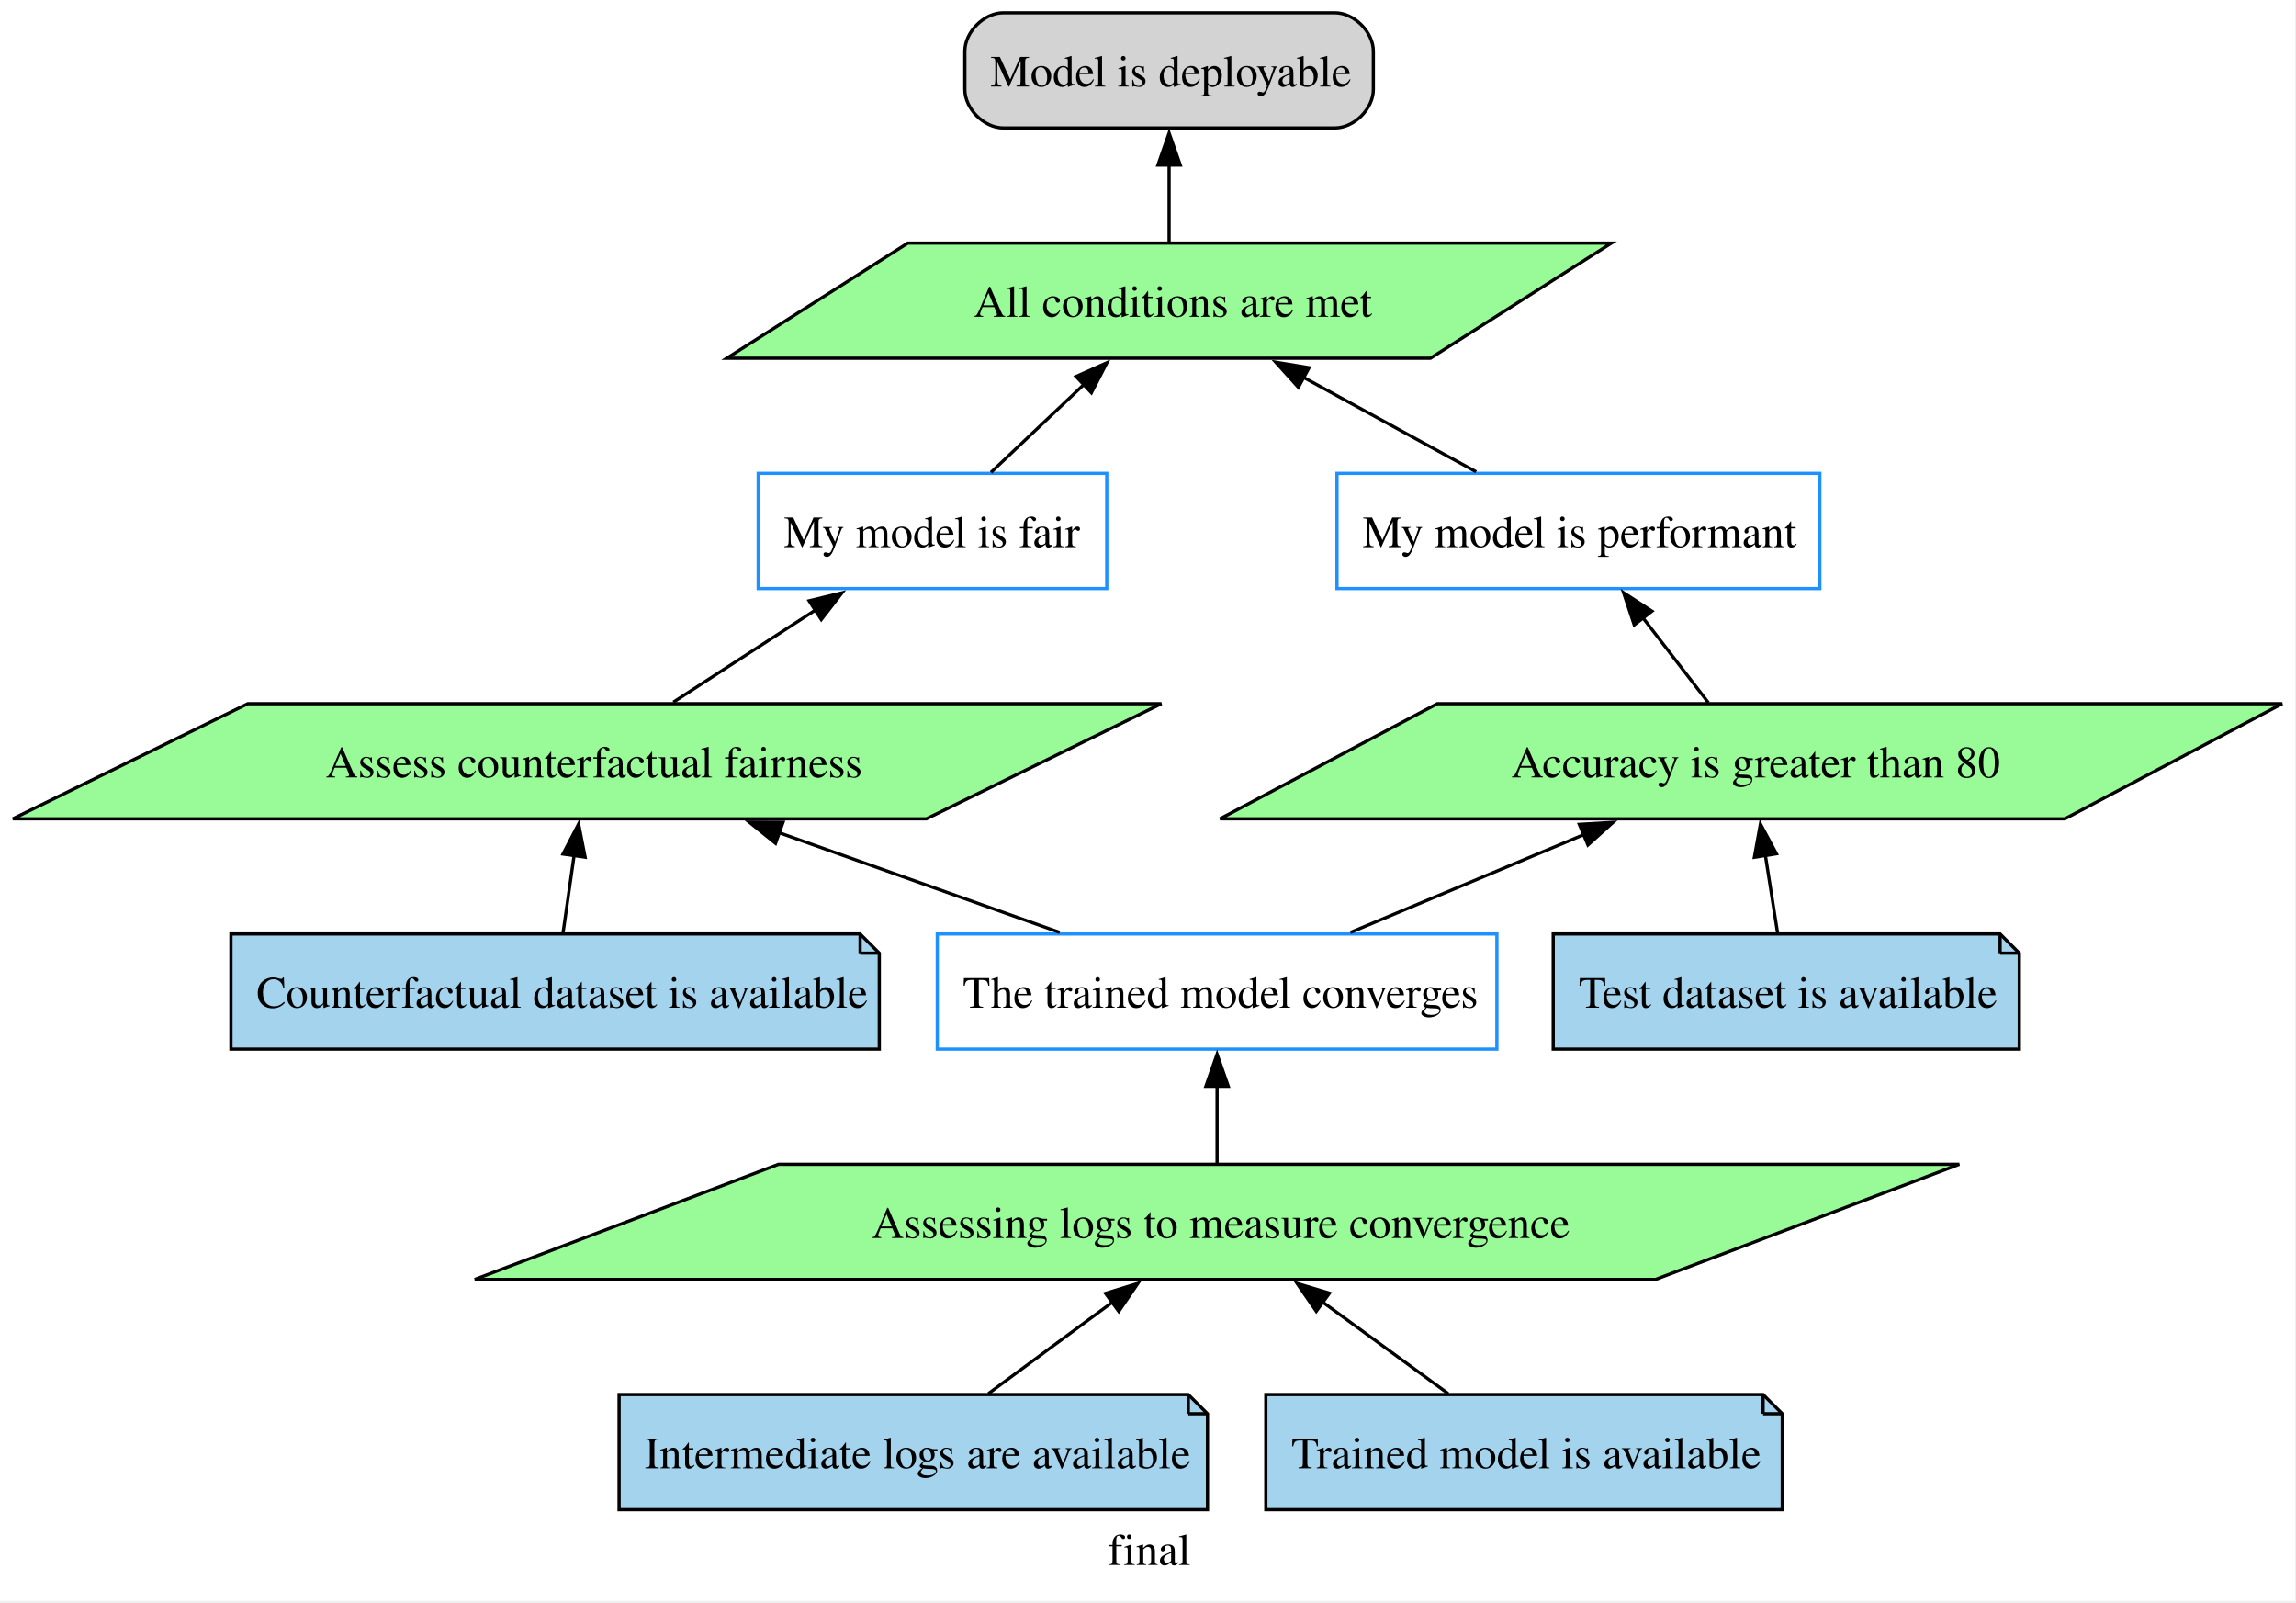
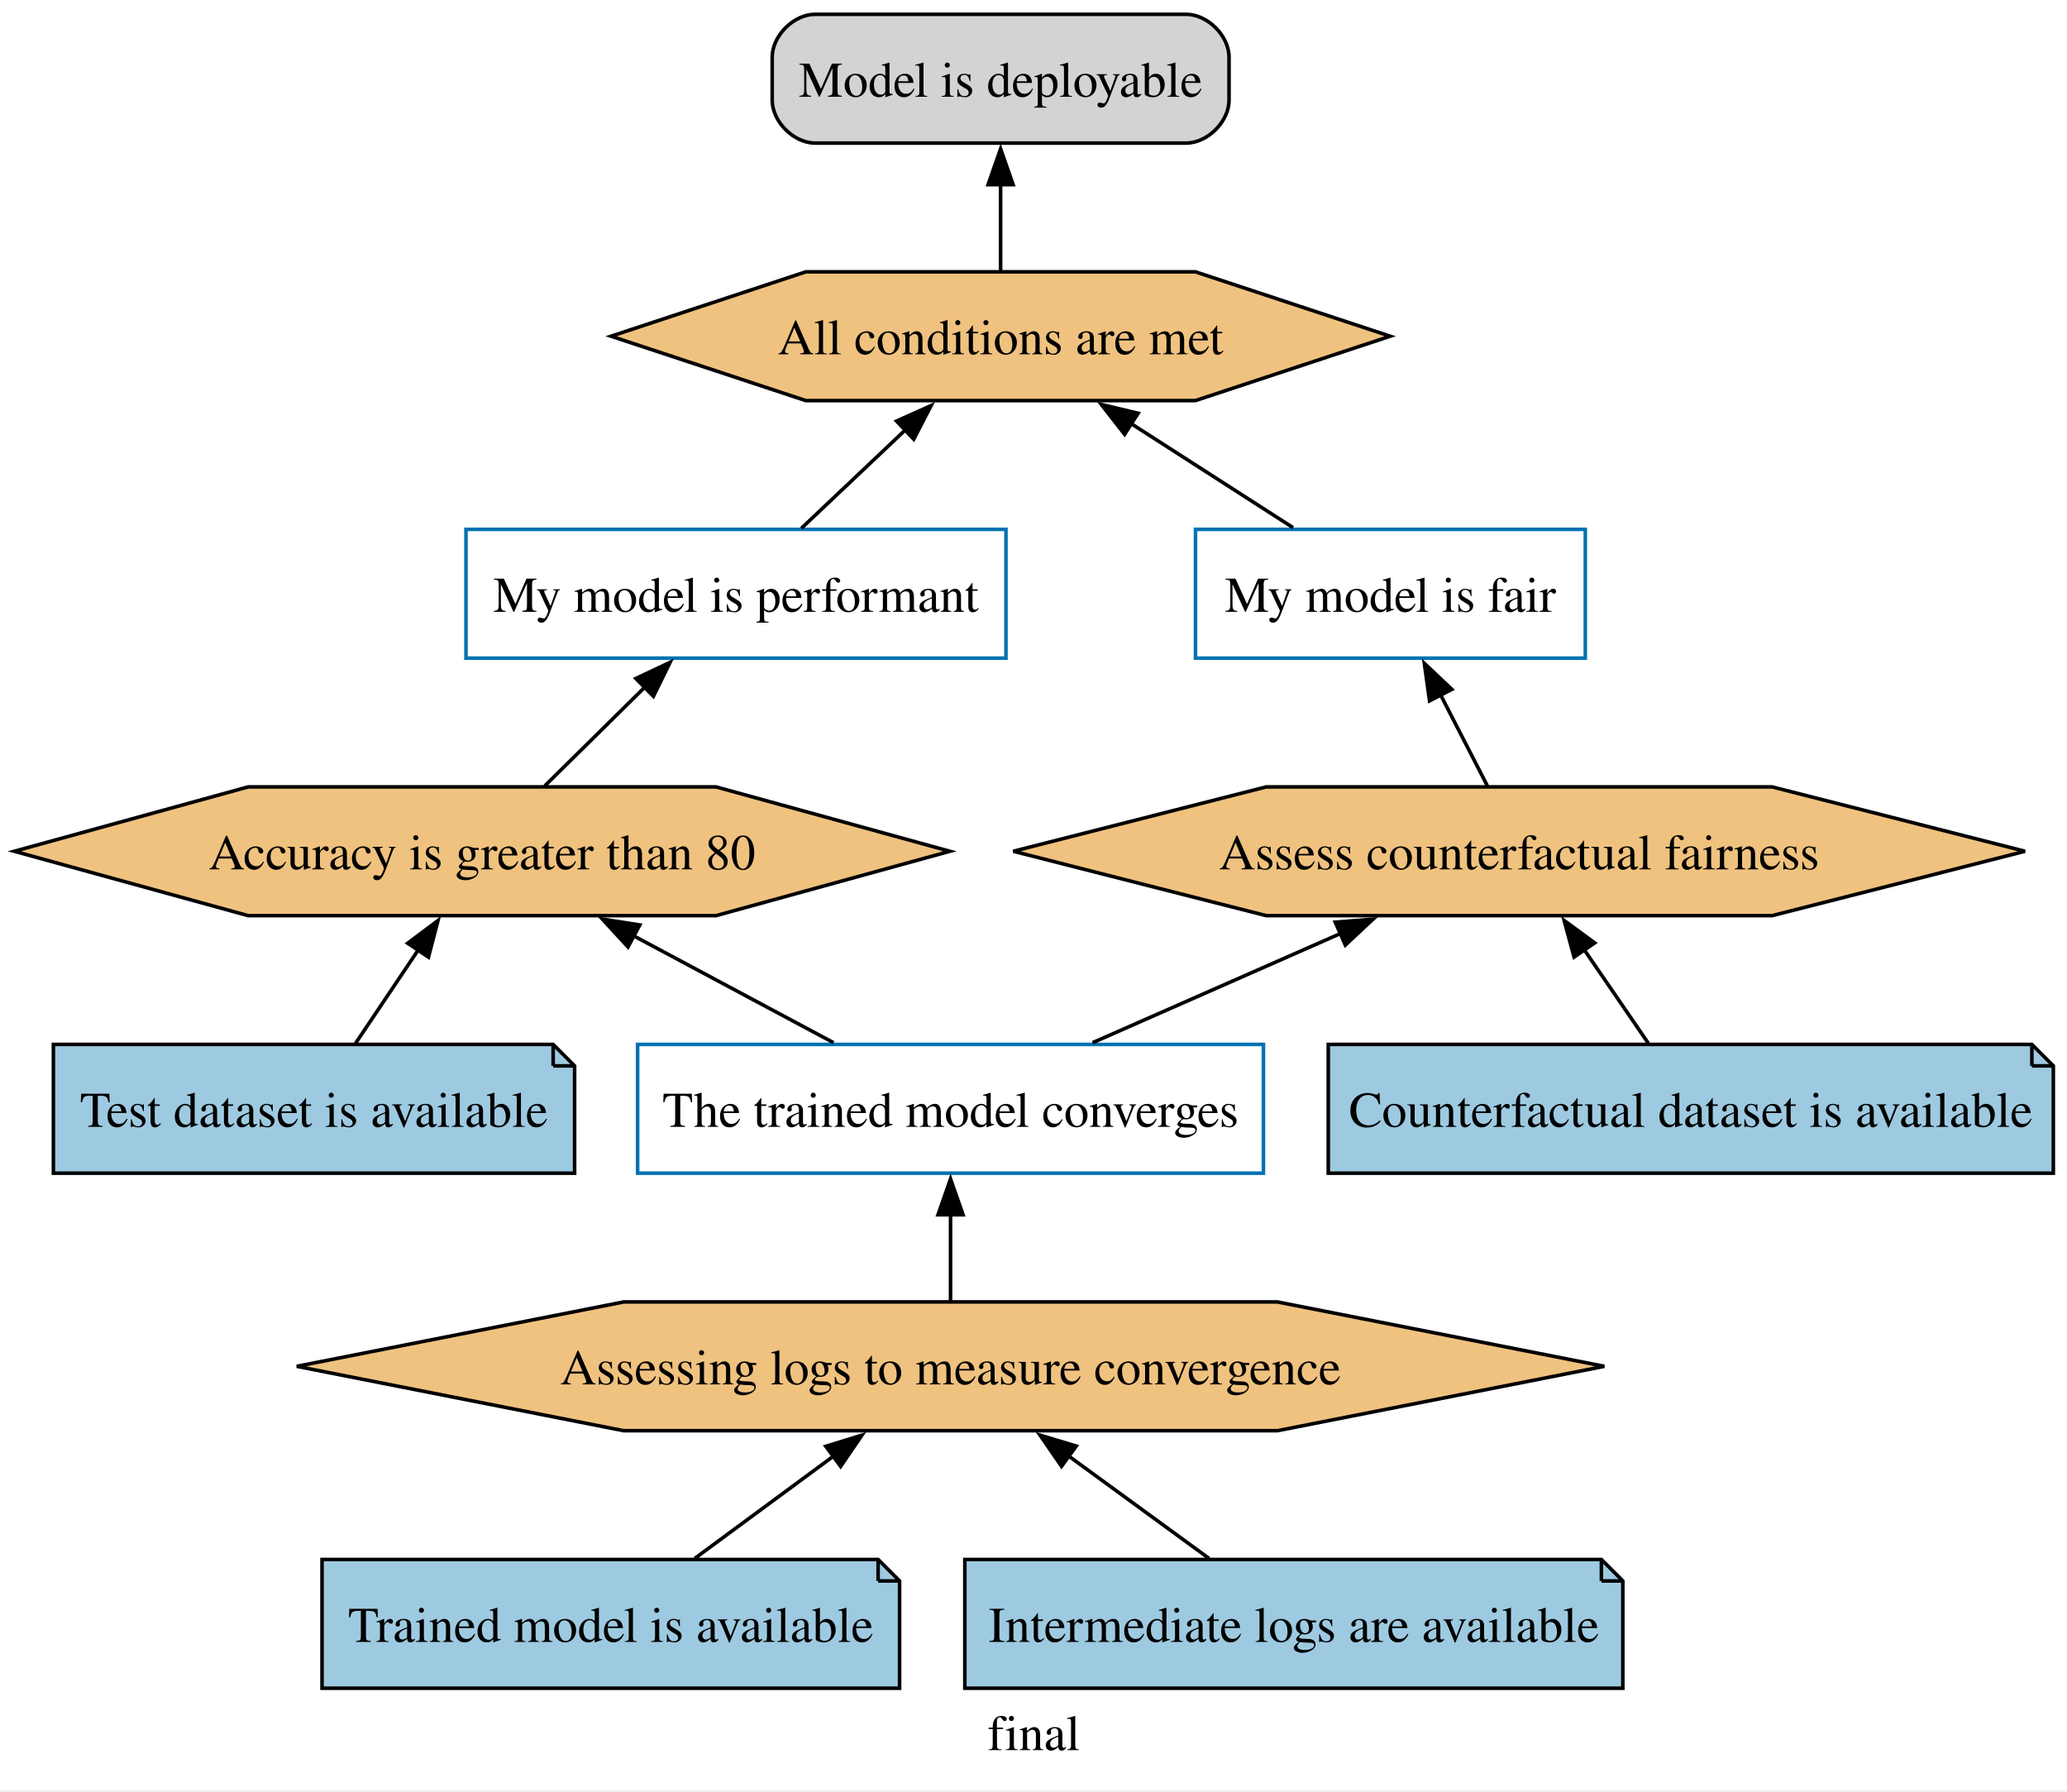
- <svg xmlns="http://www.w3.org/2000/svg" width="718px" height="501px" viewBox="0.00 0.00 718.00 501.00">
-   <g id="graph0" class="graph" transform="scale(1.0 1.0) rotate(0.0) translate(4.0 496.5)">
-     <polygon fill="white" stroke="none" points="-4,4 -4,-496.5 713.69,-496.5 713.69,4 -4,4" />
-     <text xml:space="preserve" text-anchor="start" x="342.47" y="-7.2" font-family="Times,serif" font-size="14.00">final</text>
-     <g id="final:converged" class="node">
-       <polygon fill="none" stroke="dodgerblue" stroke-width="1.01" points="464.1,-204.5 289.1,-204.5 289.1,-168.5 464.1,-168.5 464.1,-204.5" />
-       <text xml:space="preserve" text-anchor="start" x="297.1" y="-181.45" font-family="Times,serif" font-size="14.00">The trained model converges</text>
+ <svg xmlns="http://www.w3.org/2000/svg" width="578pt" height="501pt" viewBox="0.00 0.00 578.00 501.00">
+   <g id="graph0" class="graph" transform="scale(1 1) rotate(0) translate(4 496.5)">
+     <polygon fill="white" stroke="none" points="-4,4 -4,-496.5 574.18,-496.5 574.18,4 -4,4" />
+     <text xml:space="preserve" text-anchor="middle" x="285.09" y="-7.2" font-family="Times,serif" font-size="14.00">final</text>
+     <g id="final:deployable:assembleConclusion" class="node">
+       <path fill="lightgrey" stroke="black" d="M327.68,-492.5C327.68,-492.5 223.93,-492.5 223.93,-492.5 217.93,-492.5 211.93,-486.5 211.93,-480.5 211.93,-480.5 211.93,-468.5 211.93,-468.5 211.93,-462.5 217.93,-456.5 223.93,-456.5 223.93,-456.5 327.68,-456.5 327.68,-456.5 333.68,-456.5 339.68,-462.5 339.68,-468.5 339.68,-468.5 339.68,-480.5 339.68,-480.5 339.68,-486.5 333.68,-492.5 327.68,-492.5" />
+       <text xml:space="preserve" text-anchor="middle" x="275.8" y="-469.45" font-family="Times,serif" font-size="14.00">Model is deployable</text>
    </g>
-     <g id="final:s" class="node">
-       <polygon fill="palegreen" stroke="black" stroke-width="1.01" points="709.69,-276.5 445.48,-276.5 377.51,-240.5 641.72,-240.5 709.69,-276.5" />
-       <text xml:space="preserve" text-anchor="start" x="468.6" y="-253.45" font-family="Times,serif" font-size="14.00">Accuracy is greater than 80</text>
+     <g id="final:deployable:fair:c" class="node">
+       <polygon fill="none" stroke="#0072b2" points="439.3,-348.5 330.3,-348.5 330.3,-312.5 439.3,-312.5 439.3,-348.5" />
+       <text xml:space="preserve" text-anchor="middle" x="384.8" y="-325.45" font-family="Times,serif" font-size="14.00">My model is fair</text>
+     </g>
+     <g id="final:deployable:assembleStrategy" class="node">
+       <polygon fill="#f0c27f" stroke="black" points="384.74,-402.5 330.27,-420.5 221.34,-420.5 166.87,-402.5 221.34,-384.5 330.27,-384.5 384.74,-402.5" />
+       <text xml:space="preserve" text-anchor="middle" x="275.8" y="-397.45" font-family="Times,serif" font-size="14.00">All conditions are met</text>
+     </g>
+     <g id="edge9" class="edge">
+       <path fill="none" stroke="black" d="M357.58,-348.98C343.82,-357.82 326.94,-368.66 312.09,-378.2" />
+       <polygon fill="black" stroke="black" points="310.48,-375.07 303.96,-383.42 314.26,-380.96 310.48,-375.07" />
+     </g>
+     <g id="final:deployable:fair:s" class="node">
+       <polygon fill="#f0c27f" stroke="black" points="562.25,-258.5 491.53,-276.5 350.08,-276.5 279.36,-258.5 350.08,-240.5 491.53,-240.5 562.25,-258.5" />
+       <text xml:space="preserve" text-anchor="middle" x="420.8" y="-253.45" font-family="Times,serif" font-size="14.00">Assess counterfactual fairness</text>
    </g>
    <g id="edge2" class="edge">
-       <path fill="none" stroke="black" d="M418.31,-204.98C440.43,-214.25 467.81,-225.73 491.34,-235.59" />
-       <polygon fill="black" stroke="black" points="489.87,-238.77 500.44,-239.41 492.57,-232.32 489.87,-238.77" />
+       <path fill="none" stroke="black" d="M411.91,-276.8C407.94,-284.52 403.17,-293.79 398.75,-302.39" />
+       <polygon fill="black" stroke="black" points="395.75,-300.56 394.29,-311.05 401.98,-303.76 395.75,-300.56" />
    </g>
-     <g id="final:s_fair" class="node">
-       <polygon fill="palegreen" stroke="black" stroke-width="1.01" points="359.2,-276.5 73.5,-276.5 0,-240.5 285.7,-240.5 359.2,-276.5" />
-       <text xml:space="preserve" text-anchor="start" x="97.85" y="-253.45" font-family="Times,serif" font-size="14.00">Assess counterfactual fairness</text>
+     <g id="final:hook" class="node">
+       <polygon fill="none" stroke="#0072b2" points="349.3,-204.5 174.3,-204.5 174.3,-168.5 349.3,-168.5 349.3,-204.5" />
+       <text xml:space="preserve" text-anchor="middle" x="261.8" y="-181.45" font-family="Times,serif" font-size="14.00">The trained model converges</text>
+     </g>
+     <g id="edge5" class="edge">
+       <path fill="none" stroke="black" d="M301.52,-204.98C322.56,-214.25 348.61,-225.72 371,-235.57" />
+       <polygon fill="black" stroke="black" points="369.38,-238.68 379.94,-239.51 372.2,-232.28 369.38,-238.68" />
+     </g>
+     <g id="final:deployable:performant:s" class="node">
+       <polygon fill="#f0c27f" stroke="black" points="261.61,-258.5 196.21,-276.5 65.4,-276.5 0,-258.5 65.4,-240.5 196.21,-240.5 261.61,-258.5" />
+       <text xml:space="preserve" text-anchor="middle" x="130.8" y="-253.45" font-family="Times,serif" font-size="14.00">Accuracy is greater than 80</text>
+     </g>
+     <g id="edge7" class="edge">
+       <path fill="none" stroke="black" d="M229.09,-204.98C212.16,-214.03 191.29,-225.18 173.14,-234.88" />
+       <polygon fill="black" stroke="black" points="171.61,-231.73 164.44,-239.53 174.91,-237.9 171.61,-231.73" />
+     </g>
+     <g id="final:deployable:fair:e2" class="node">
+       <polygon fill="#9ecae1" stroke="black" points="564.18,-204.5 367.43,-204.5 367.43,-168.5 570.18,-168.5 570.18,-198.5 564.18,-204.5" />
+       <polyline fill="none" stroke="black" points="564.18,-204.5 564.18,-198.5" />
+       <polyline fill="none" stroke="black" points="570.18,-198.5 564.18,-198.5" />
+       <text xml:space="preserve" text-anchor="middle" x="468.8" y="-181.45" font-family="Times,serif" font-size="14.00">Counterfactual dataset is available</text>
+     </g>
+     <g id="edge6" class="edge">
+       <path fill="none" stroke="black" d="M456.94,-204.8C451.53,-212.69 445.01,-222.2 439.01,-230.95" />
+       <polygon fill="black" stroke="black" points="436.16,-228.92 433.39,-239.15 441.93,-232.88 436.16,-228.92" />
+     </g>
+     <g id="final:deployable:performant:c" class="node">
+       <polygon fill="none" stroke="#0072b2" points="277.3,-348.5 126.3,-348.5 126.3,-312.5 277.3,-312.5 277.3,-348.5" />
+       <text xml:space="preserve" text-anchor="middle" x="201.8" y="-325.45" font-family="Times,serif" font-size="14.00">My model is performant</text>
+     </g>
+     <g id="edge10" class="edge">
+       <path fill="none" stroke="black" d="M220.1,-348.8C228.9,-357.13 239.63,-367.28 249.3,-376.43" />
+       <polygon fill="black" stroke="black" points="246.7,-378.78 256.37,-383.11 251.51,-373.7 246.7,-378.78" />
+     </g>
+     <g id="edge4" class="edge">
+       <path fill="none" stroke="black" d="M148.36,-276.8C156.78,-285.11 167.04,-295.22 176.3,-304.36" />
+       <polygon fill="black" stroke="black" points="173.8,-306.8 183.38,-311.33 178.71,-301.82 173.8,-306.8" />
+     </g>
+     <g id="final:deployable:performant:e2" class="node">
+       <polygon fill="#9ecae1" stroke="black" points="150.68,-204.5 10.93,-204.5 10.93,-168.5 156.68,-168.5 156.68,-198.5 150.68,-204.5" />
+       <polyline fill="none" stroke="black" points="150.68,-204.5 150.68,-198.5" />
+       <polyline fill="none" stroke="black" points="156.68,-198.5 150.68,-198.5" />
+       <text xml:space="preserve" text-anchor="middle" x="83.8" y="-181.45" font-family="Times,serif" font-size="14.00">Test dataset is available</text>
+     </g>
+     <g id="edge8" class="edge">
+       <path fill="none" stroke="black" d="M95.42,-204.8C100.72,-212.69 107.1,-222.2 112.98,-230.95" />
+       <polygon fill="black" stroke="black" points="110,-232.79 118.48,-239.14 115.81,-228.89 110,-232.79" />
    </g>
    <g id="edge1" class="edge">
-       <path fill="none" stroke="black" d="M327.39,-204.98C300.72,-214.46 267.54,-226.25 239.38,-236.26" />
-       <polygon fill="black" stroke="black" points="238.53,-232.84 230.28,-239.49 240.88,-239.44 238.53,-232.84" />
+       <path fill="none" stroke="black" d="M275.8,-420.8C275.8,-428.09 275.8,-436.77 275.8,-444.96" />
+       <polygon fill="black" stroke="black" points="272.3,-444.88 275.8,-454.88 279.3,-444.88 272.3,-444.88" />
    </g>
-     <g id="final:check_convergence" class="node">
-       <polygon fill="palegreen" stroke="black" stroke-width="1.01" points="608.72,-132.5 239.46,-132.5 144.47,-96.5 513.73,-96.5 608.72,-132.5" />
-       <text xml:space="preserve" text-anchor="start" x="268.6" y="-109.45" font-family="Times,serif" font-size="14.00">Assessing logs to measure convergence</text>
+     <g id="final:convergence:check_convergence" class="node">
+       <polygon fill="#f0c27f" stroke="black" points="444.62,-114.5 353.21,-132.5 170.4,-132.5 78.99,-114.5 170.4,-96.5 353.21,-96.5 444.62,-114.5" />
+       <text xml:space="preserve" text-anchor="middle" x="261.8" y="-109.45" font-family="Times,serif" font-size="14.00">Assessing logs to measure convergence</text>
    </g>
    <g id="edge3" class="edge">
-       <path fill="none" stroke="black" d="M376.6,-132.8C376.6,-140.09 376.6,-148.77 376.6,-156.96" />
-       <polygon fill="black" stroke="black" points="373.1,-156.88 376.6,-166.88 380.1,-156.88 373.1,-156.88" />
+       <path fill="none" stroke="black" d="M261.8,-132.8C261.8,-140.09 261.8,-148.77 261.8,-156.96" />
+       <polygon fill="black" stroke="black" points="258.3,-156.88 261.8,-166.88 265.3,-156.88 258.3,-156.88" />
    </g>
-     <g id="final:c" class="node">
-       <path fill="lightgrey" stroke="black" stroke-width="1.01" d="M413.47,-492.5C413.47,-492.5 309.72,-492.5 309.72,-492.5 303.72,-492.5 297.72,-486.5 297.72,-480.5 297.72,-480.5 297.72,-468.5 297.72,-468.5 297.72,-462.5 303.72,-456.5 309.72,-456.5 309.72,-456.5 413.47,-456.5 413.47,-456.5 419.47,-456.5 425.47,-462.5 425.47,-468.5 425.47,-468.5 425.47,-480.5 425.47,-480.5 425.47,-486.5 419.47,-492.5 413.47,-492.5" />
-       <text xml:space="preserve" text-anchor="start" x="305.72" y="-469.45" font-family="Times,serif" font-size="14.00">Model is deployable</text>
-     </g>
-     <g id="final:AND" class="node">
-       <polygon fill="palegreen" stroke="black" stroke-width="1.01" points="499.92,-420.5 279.88,-420.5 223.27,-384.5 443.32,-384.5 499.92,-420.5" />
-       <text xml:space="preserve" text-anchor="start" x="300.47" y="-397.45" font-family="Times,serif" font-size="14.00">All conditions are met</text>
-     </g>
-     <g id="edge4" class="edge">
-       <path fill="none" stroke="black" d="M361.6,-420.8C361.6,-428.09 361.6,-436.77 361.6,-444.96" />
-       <polygon fill="black" stroke="black" points="358.1,-444.88 361.6,-454.88 365.1,-444.88 358.1,-444.88" />
-     </g>
-     <g id="final:c_perf" class="node">
-       <polygon fill="none" stroke="dodgerblue" stroke-width="1.01" points="565.1,-348.5 414.1,-348.5 414.1,-312.5 565.1,-312.5 565.1,-348.5" />
-       <text xml:space="preserve" text-anchor="start" x="422.1" y="-325.45" font-family="Times,serif" font-size="14.00">My model is performant</text>
-     </g>
-     <g id="edge5" class="edge">
-       <path fill="none" stroke="black" d="M530.25,-276.8C524.04,-284.86 516.52,-294.61 509.64,-303.52" />
-       <polygon fill="black" stroke="black" points="507.05,-301.14 503.72,-311.2 512.6,-305.42 507.05,-301.14" />
-     </g>
-     <g id="final:e2" class="node">
-       <polygon fill="#a4d3ee" stroke="black" stroke-width="1.01" points="621.47,-204.5 481.72,-204.5 481.72,-168.5 627.47,-168.5 627.47,-198.5 621.47,-204.5" />
-       <polyline fill="none" stroke="black" stroke-width="1.01" points="621.47,-204.5 621.47,-198.5" />
-       <polyline fill="none" stroke="black" stroke-width="1.01" points="627.47,-198.5 621.47,-198.5" />
-       <text xml:space="preserve" text-anchor="start" x="489.72" y="-181.45" font-family="Times,serif" font-size="14.00">Test dataset is available</text>
-     </g>
-     <g id="edge6" class="edge">
-       <path fill="none" stroke="black" d="M551.88,-204.8C550.72,-212.18 549.34,-220.98 548.04,-229.25" />
-       <polygon fill="black" stroke="black" points="544.62,-228.48 546.52,-238.9 551.53,-229.57 544.62,-228.48" />
-     </g>
-     <g id="final:e2_fair" class="node">
-       <polygon fill="#a4d3ee" stroke="black" stroke-width="1.01" points="264.97,-204.5 68.22,-204.5 68.22,-168.5 270.97,-168.5 270.97,-198.5 264.97,-204.5" />
-       <polyline fill="none" stroke="black" stroke-width="1.01" points="264.97,-204.5 264.97,-198.5" />
-       <polyline fill="none" stroke="black" stroke-width="1.01" points="270.97,-198.5 264.97,-198.5" />
-       <text xml:space="preserve" text-anchor="start" x="76.22" y="-181.45" font-family="Times,serif" font-size="14.00">Counterfactual dataset is available</text>
-     </g>
-     <g id="edge7" class="edge">
-       <path fill="none" stroke="black" d="M172.07,-204.8C173.12,-212.18 174.38,-220.98 175.56,-229.25" />
-       <polygon fill="black" stroke="black" points="172.06,-229.49 176.94,-238.9 178.99,-228.5 172.06,-229.49" />
-     </g>
-     <g id="final:c_fair" class="node">
-       <polygon fill="none" stroke="dodgerblue" stroke-width="1.01" points="342.1,-348.5 233.1,-348.5 233.1,-312.5 342.1,-312.5 342.1,-348.5" />
-       <text xml:space="preserve" text-anchor="start" x="241.1" y="-325.45" font-family="Times,serif" font-size="14.00">My model is fair</text>
-     </g>
-     <g id="edge8" class="edge">
-       <path fill="none" stroke="black" d="M305.89,-348.8C314.7,-357.13 325.42,-367.28 335.1,-376.43" />
-       <polygon fill="black" stroke="black" points="332.49,-378.78 342.16,-383.11 337.3,-373.7 332.49,-378.78" />
-     </g>
-     <g id="edge9" class="edge">
-       <path fill="none" stroke="black" d="M457.63,-348.98C441.29,-357.92 421.19,-368.91 403.61,-378.52" />
-       <polygon fill="black" stroke="black" points="402.03,-375.4 394.93,-383.27 405.38,-381.54 402.03,-375.4" />
-     </g>
-     <g id="edge10" class="edge">
-       <path fill="none" stroke="black" d="M206.57,-276.98C220.1,-285.75 236.68,-296.5 251.31,-305.98" />
-       <polygon fill="black" stroke="black" points="249.03,-308.67 259.32,-311.17 252.83,-302.8 249.03,-308.67" />
-     </g>
-     <g id="final:e2_conv" class="node">
-       <polygon fill="#a4d3ee" stroke="black" stroke-width="1.01" points="367.6,-60.5 189.6,-60.5 189.6,-24.5 373.6,-24.5 373.6,-54.5 367.6,-60.5" />
-       <polyline fill="none" stroke="black" stroke-width="1.01" points="367.6,-60.5 367.6,-54.5" />
-       <polyline fill="none" stroke="black" stroke-width="1.01" points="373.6,-54.5 367.6,-54.5" />
-       <text xml:space="preserve" text-anchor="start" x="197.6" y="-37.45" font-family="Times,serif" font-size="14.00">Intermediate logs are available</text>
+     <g id="final:convergence:e1" class="node">
+       <polygon fill="#9ecae1" stroke="black" points="241.55,-60.5 86.05,-60.5 86.05,-24.5 247.55,-24.5 247.55,-54.5 241.55,-60.5" />
+       <polyline fill="none" stroke="black" points="241.55,-60.5 241.55,-54.5" />
+       <polyline fill="none" stroke="black" points="247.55,-54.5 241.55,-54.5" />
+       <text xml:space="preserve" text-anchor="middle" x="166.8" y="-37.45" font-family="Times,serif" font-size="14.00">Trained model is available</text>
    </g>
    <g id="edge11" class="edge">
-       <path fill="none" stroke="black" d="M305.08,-60.8C316.84,-69.47 331.27,-80.1 344.08,-89.54" />
-       <polygon fill="black" stroke="black" points="341.71,-92.14 351.84,-95.26 345.86,-86.51 341.71,-92.14" />
+       <path fill="none" stroke="black" d="M190.29,-60.8C202.05,-69.47 216.48,-80.1 229.28,-89.54" />
+       <polygon fill="black" stroke="black" points="226.92,-92.14 237.04,-95.26 231.07,-86.51 226.92,-92.14" />
    </g>
-     <g id="final:e1_conv" class="node">
-       <polygon fill="#a4d3ee" stroke="black" stroke-width="1.01" points="547.35,-60.5 391.85,-60.5 391.85,-24.5 553.35,-24.5 553.35,-54.5 547.35,-60.5" />
-       <polyline fill="none" stroke="black" stroke-width="1.01" points="547.35,-60.5 547.35,-54.5" />
-       <polyline fill="none" stroke="black" stroke-width="1.01" points="553.35,-54.5 547.35,-54.5" />
-       <text xml:space="preserve" text-anchor="start" x="399.85" y="-37.45" font-family="Times,serif" font-size="14.00">Trained model is available</text>
+     <g id="final:convergence:e2" class="node">
+       <polygon fill="#9ecae1" stroke="black" points="443.8,-60.5 265.8,-60.5 265.8,-24.5 449.8,-24.5 449.8,-54.5 443.8,-60.5" />
+       <polyline fill="none" stroke="black" points="443.8,-60.5 443.8,-54.5" />
+       <polyline fill="none" stroke="black" points="449.8,-54.5 443.8,-54.5" />
+       <text xml:space="preserve" text-anchor="middle" x="357.8" y="-37.45" font-family="Times,serif" font-size="14.00">Intermediate logs are available</text>
    </g>
    <g id="edge12" class="edge">
-       <path fill="none" stroke="black" d="M448.87,-60.8C436.98,-69.47 422.4,-80.1 409.46,-89.54" />
-       <polygon fill="black" stroke="black" points="407.63,-86.54 401.61,-95.26 411.75,-92.2 407.63,-86.54" />
+       <path fill="none" stroke="black" d="M334.07,-60.8C322.19,-69.47 307.61,-80.1 294.67,-89.54" />
+       <polygon fill="black" stroke="black" points="292.84,-86.54 286.82,-95.26 296.96,-92.2 292.84,-86.54" />
    </g>
  </g>
</svg>
